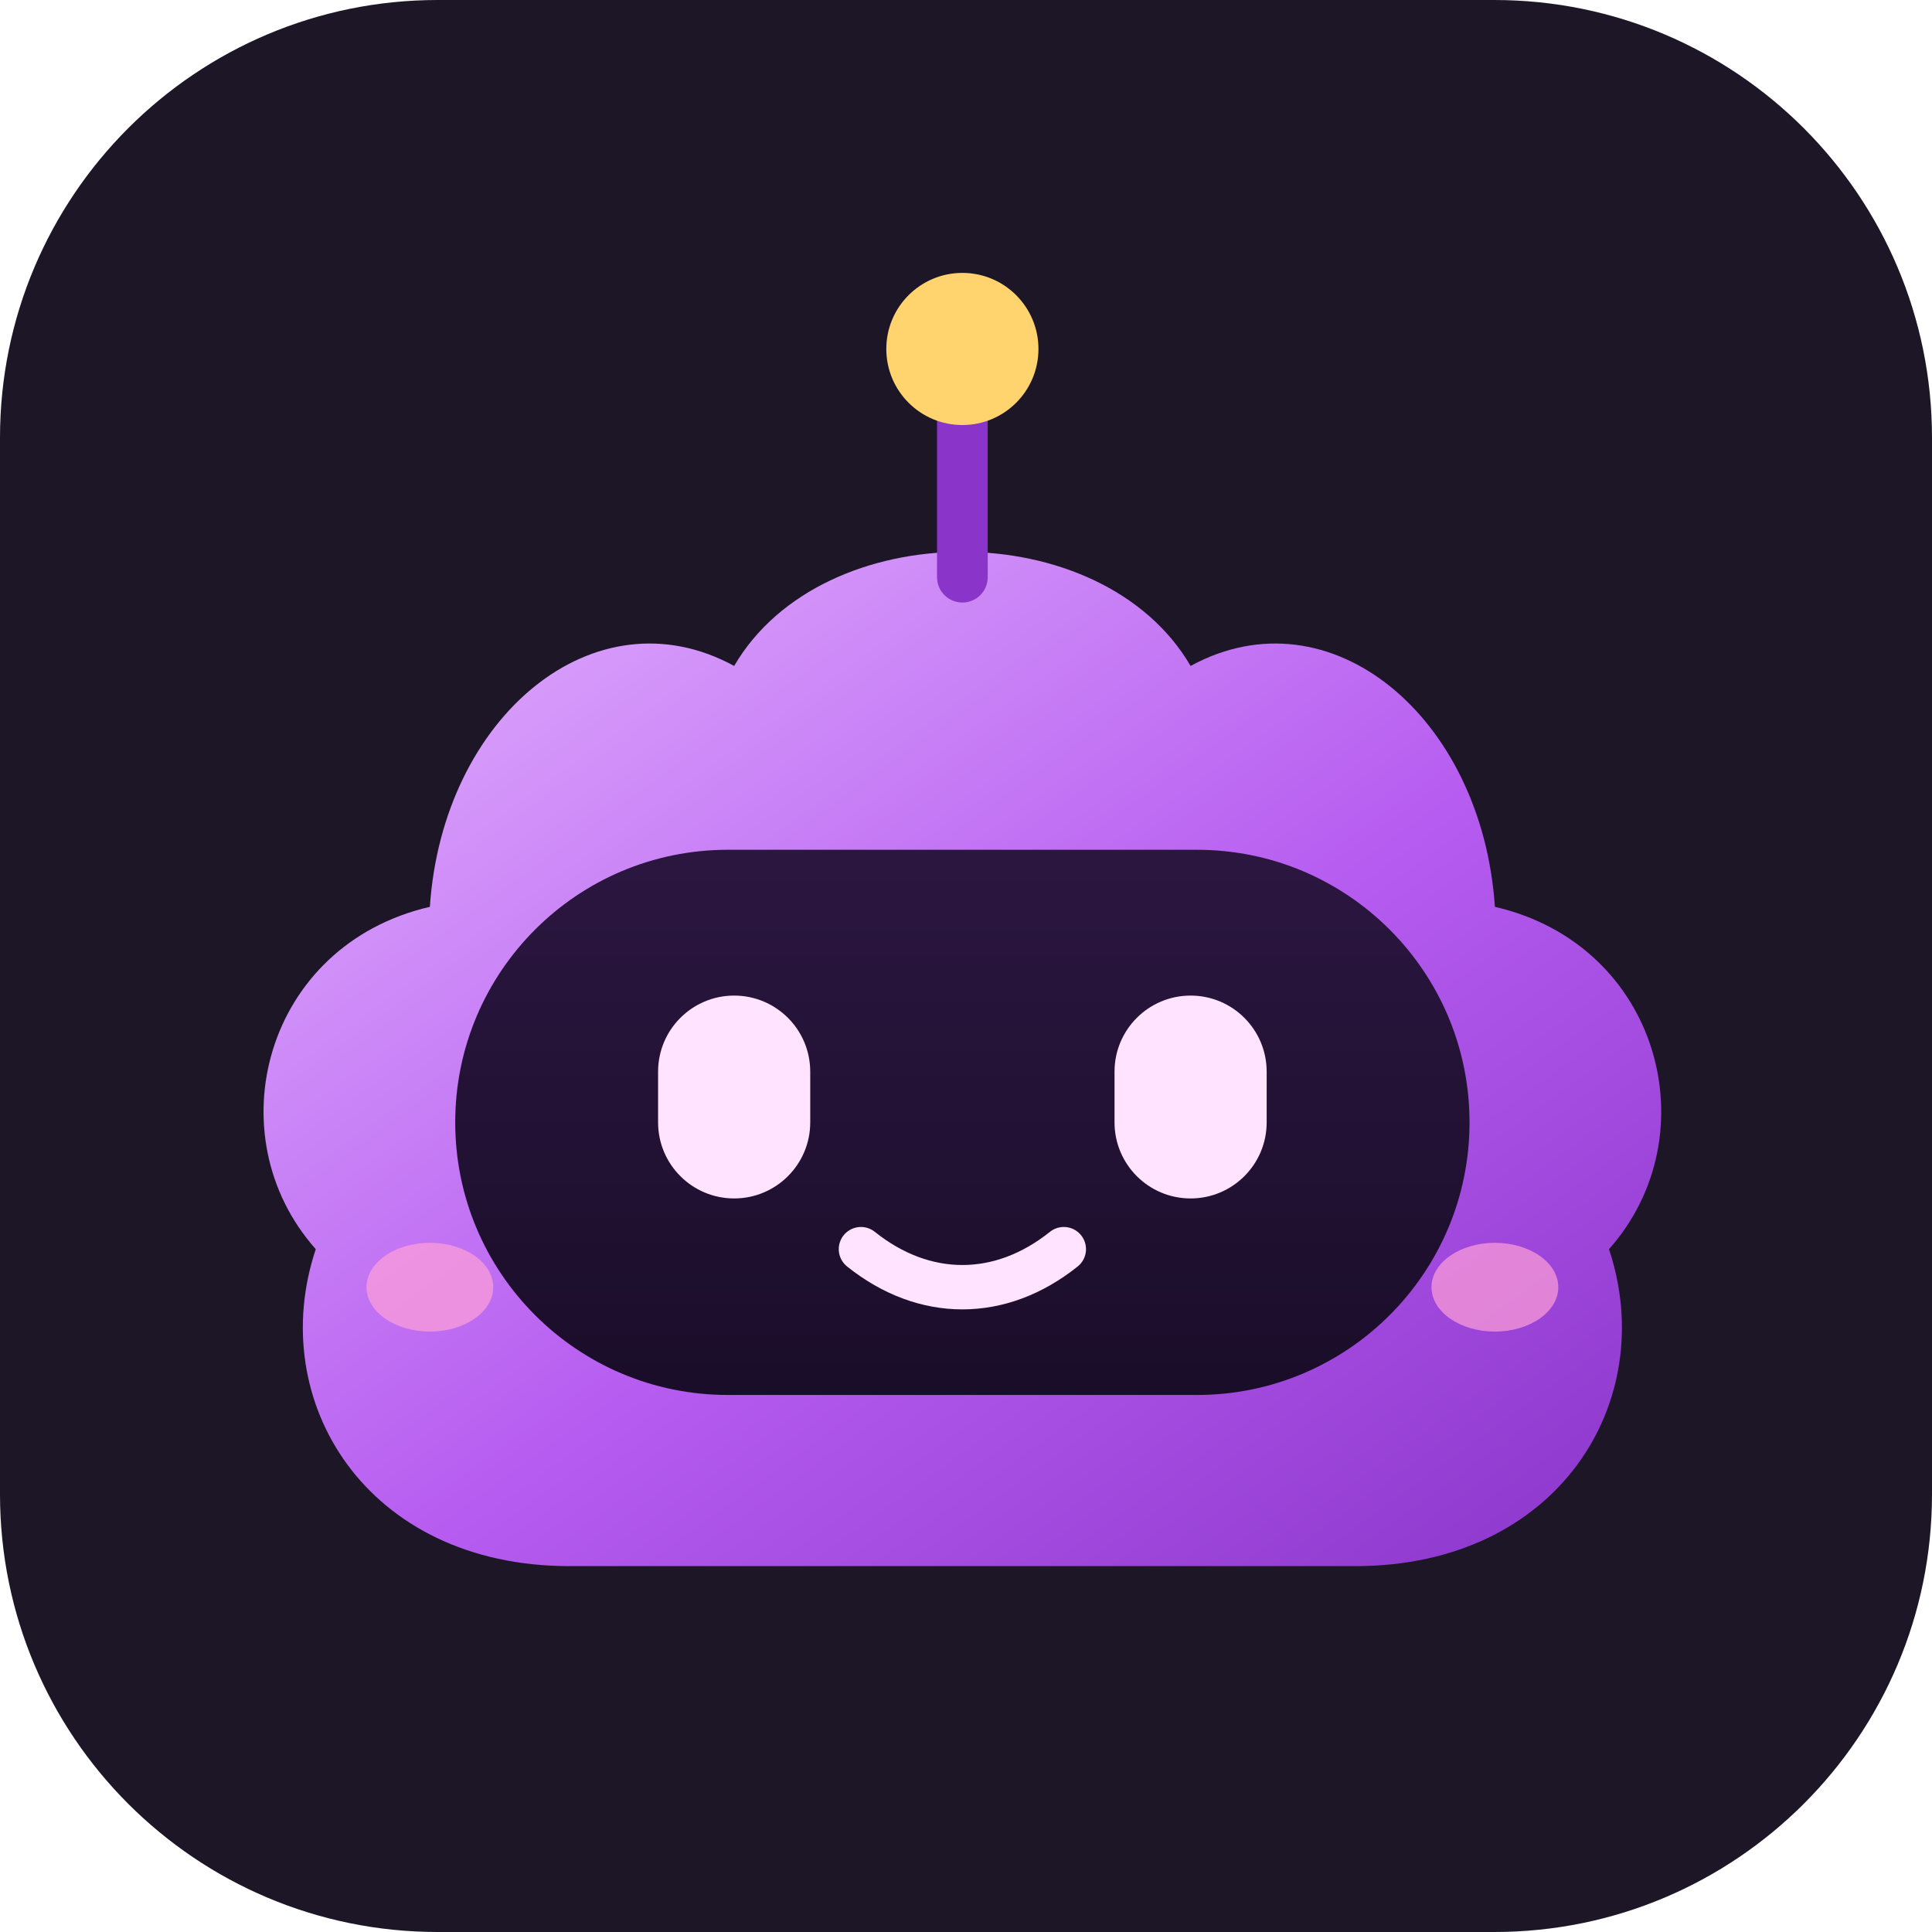
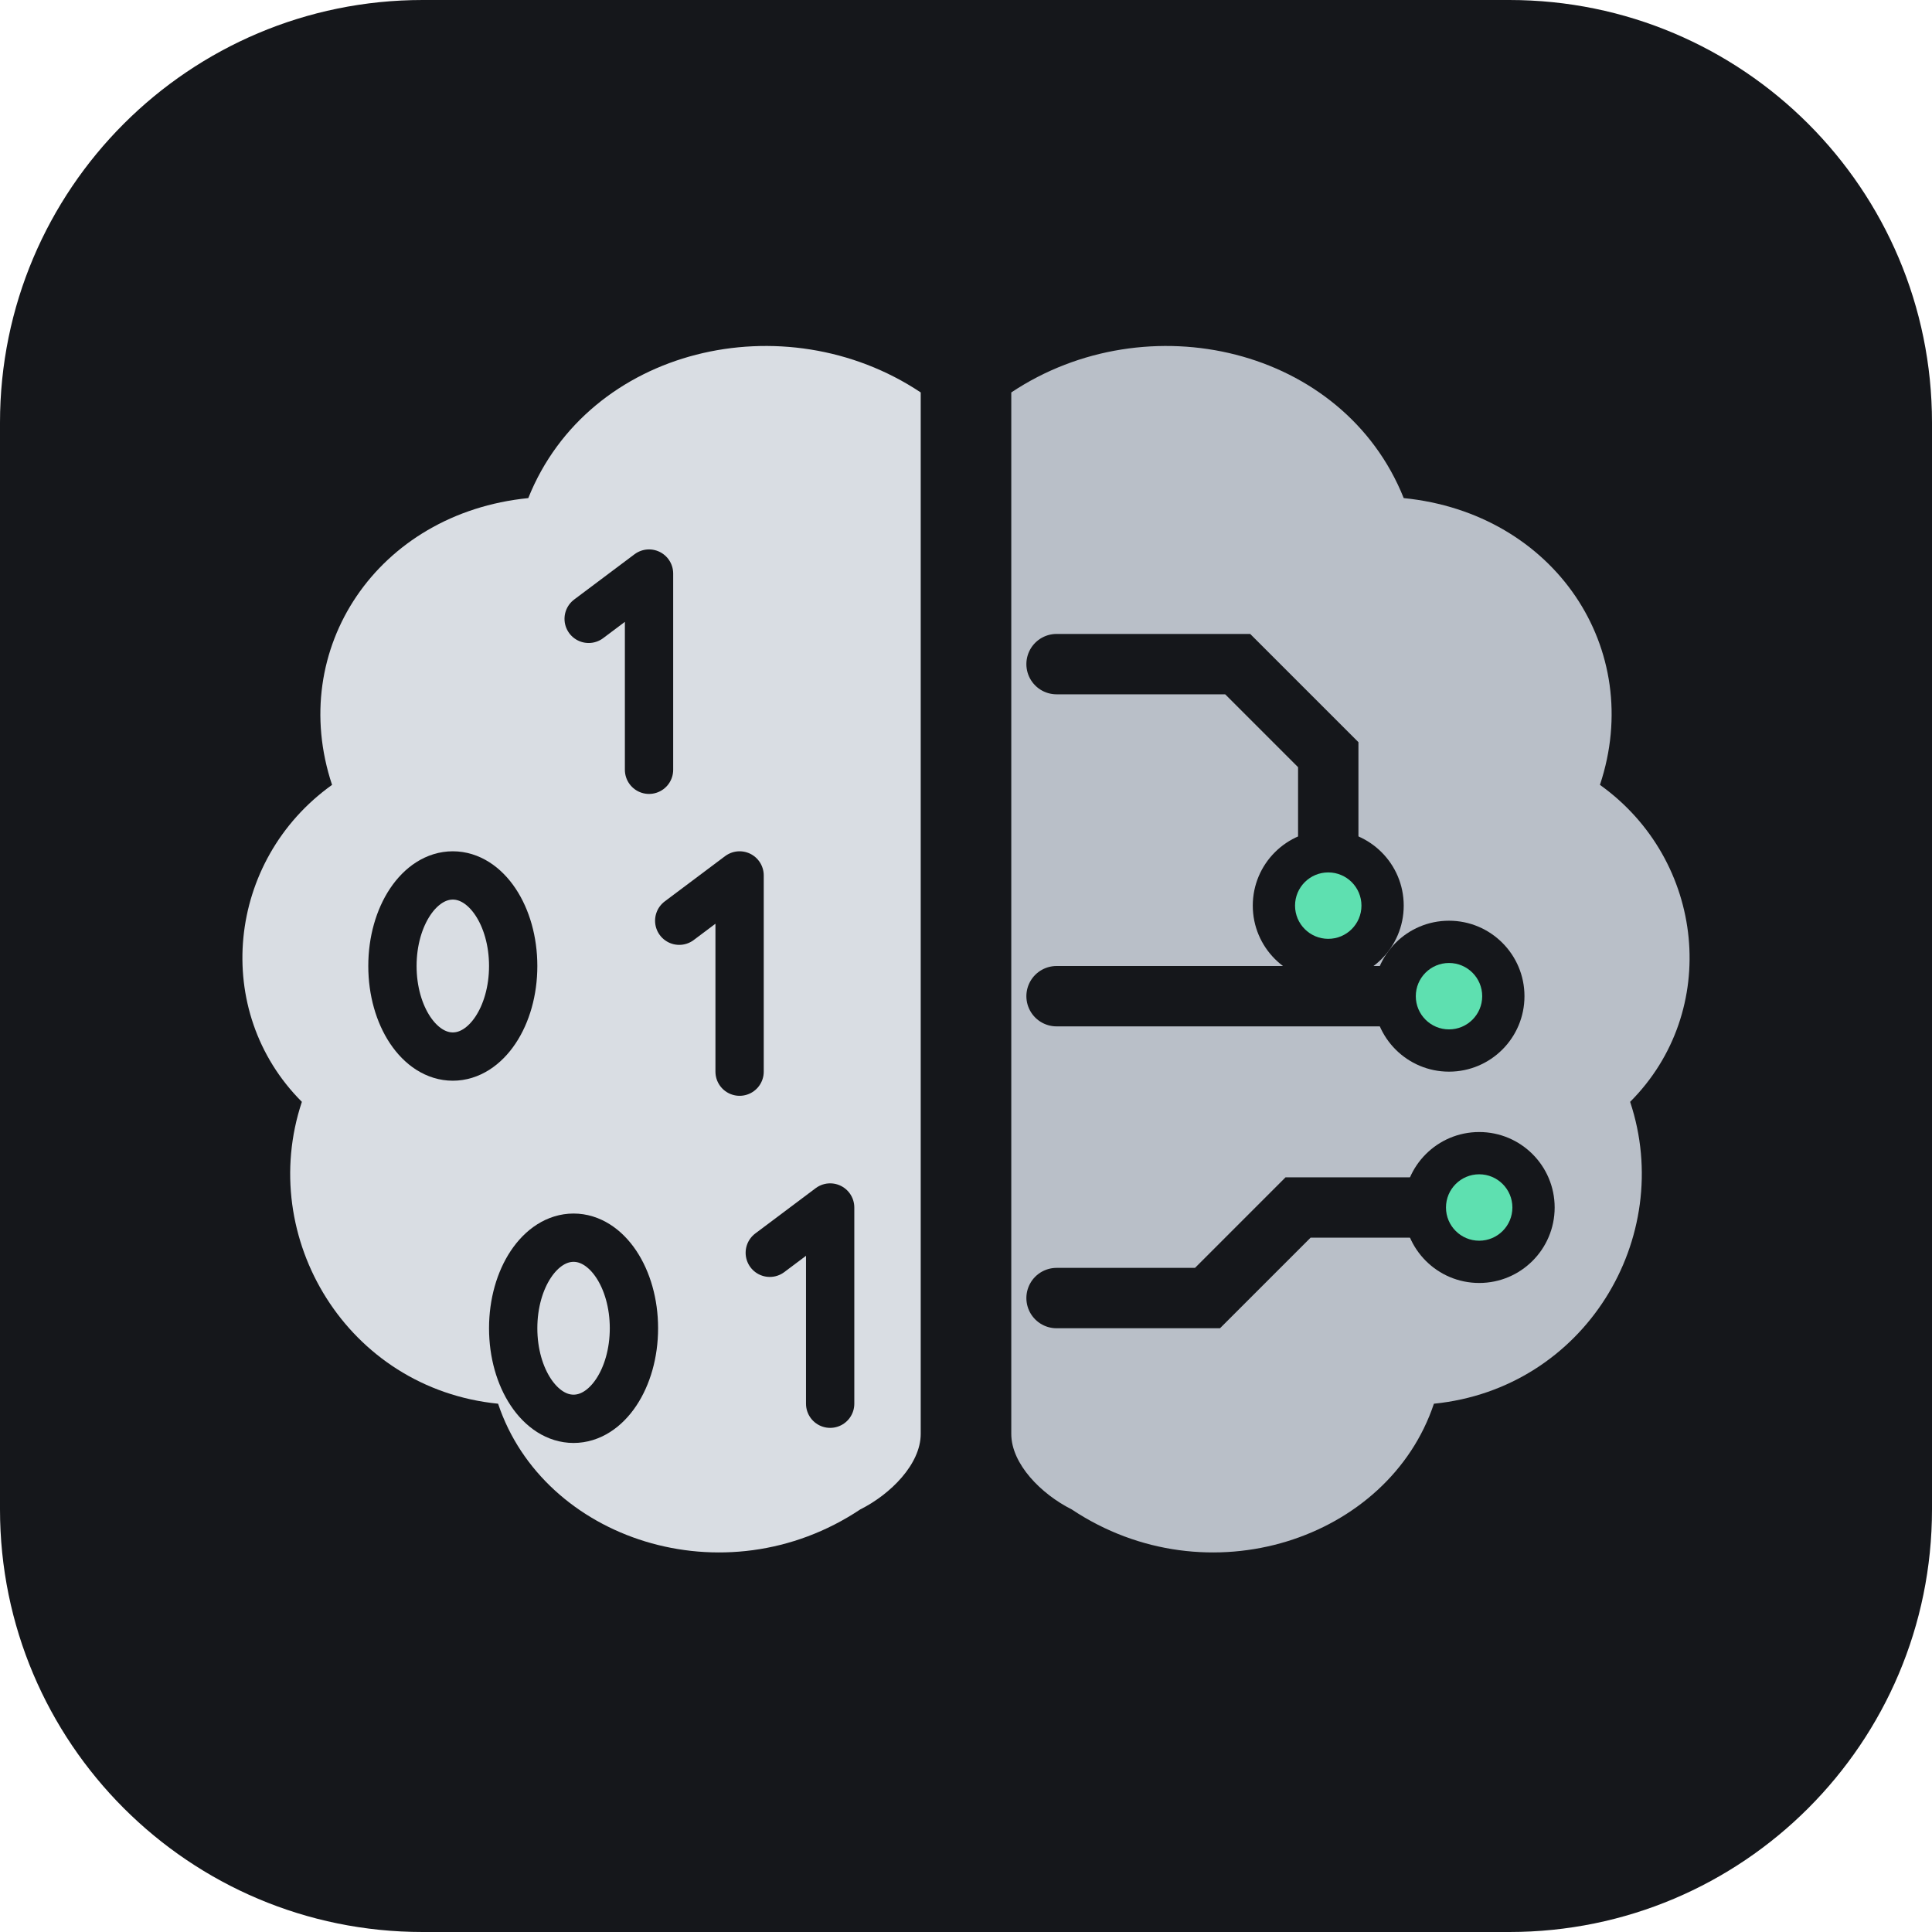
- <svg xmlns="http://www.w3.org/2000/svg" viewBox="0 0 128 128" width="1024" height="1024">
-   <rect width="128" height="128" rx="29" fill="#1c1626" />
-   <g transform="translate(10 8) scale(0.84)">
-     <defs>
-       <linearGradient id="v" x1="0" y1="0" x2="1" y2="1">
-         <stop offset="0" stop-color="#e3b4ff" />
-         <stop offset=".55" stop-color="#b65cf0" />
-         <stop offset="1" stop-color="#8a34c9" />
-       </linearGradient>
-       <linearGradient id="ecran" x1="0" y1="0" x2="0" y2="1">
-         <stop offset="0" stop-color="#2b1640" />
-         <stop offset="1" stop-color="#1a0d29" />
-       </linearGradient>
-     </defs>
-     <g transform="translate(0 6)">
-       <path d="M33 108C17 108 9 95 13 83C5 74 9 59 22 56C23 41 35 31 46 37C53 25 75 25 82 37C93 31 105 41 106 56C119 59 123 74 115 83C119 95 111 108 95 108Z" fill="url(#v)" />
-       <path d="M64 30V14" stroke="#8a34c9" stroke-width="4" stroke-linecap="round" />
-       <circle cx="64" cy="12" r="6" fill="#ffd36e" />
-       <rect x="24" y="51.5" width="80" height="43" rx="21.5" fill="url(#ecran)" />
-       <rect x="40" y="63" width="12" height="16" rx="6" fill="#ffe3ff" />
-       <rect x="76" y="63" width="12" height="16" rx="6" fill="#ffe3ff" />
-       <path d="M56 83c5 4 11 4 16 0" stroke="#ffe3ff" stroke-width="3.5" stroke-linecap="round" fill="none" />
-       <ellipse cx="22" cy="86" rx="5" ry="3.5" fill="#ff9fd8" opacity=".7" />
-       <ellipse cx="106" cy="86" rx="5" ry="3.5" fill="#ff9fd8" opacity=".7" />
-     </g>
-   </g>
+ <svg xmlns="http://www.w3.org/2000/svg" viewBox="0 0 128 128" width="512" height="512">
+   <rect width="128" height="128" rx="28" fill="#15171b" />
+   <path d="M61 26c-9-6-22-3-26 7-10 1-16 10-13 19-7 5-8 15-2 21-3 9 3 19 13 20 3 9 15 13 24 7 2-1 4-3 4-5V26z" fill="#d9dde3" />
+   <path d="M67 26c9-6 22-3 26 7 10 1 16 10 13 19 7 5 8 15 2 21 3 9-3 19-13 20-3 9-15 13-24 7-2-1-4-3-4-5V26z" fill="#b9bfc8" />
+   <path d="M39 41l4-3v13" stroke="#15171b" stroke-width="3.2" fill="none" stroke-linecap="round" stroke-linejoin="round" />
+   <ellipse cx="30" cy="64" rx="4" ry="6" stroke="#15171b" stroke-width="3.2" fill="none" />
+   <path d="M45 61l4-3v13" stroke="#15171b" stroke-width="3.2" fill="none" stroke-linecap="round" stroke-linejoin="round" />
+   <ellipse cx="38" cy="88" rx="4" ry="6" stroke="#15171b" stroke-width="3.2" fill="none" />
+   <path d="M51 83l4-3v13" stroke="#15171b" stroke-width="3.2" fill="none" stroke-linecap="round" stroke-linejoin="round" />
+   <path d="M70 44h12l6 6v8M70 66h22M70 86h10l6-6h8" stroke="#15171b" stroke-width="4" fill="none" stroke-linecap="round" />
+   <circle cx="88" cy="60" r="5" fill="#15171b" />
+   <circle cx="96" cy="66" r="5" fill="#15171b" />
+   <circle cx="98" cy="80" r="5" fill="#15171b" />
+   <circle cx="88" cy="60" r="2.2" fill="#5ee0b0" />
+   <circle cx="96" cy="66" r="2.2" fill="#5ee0b0" />
+   <circle cx="98" cy="80" r="2.2" fill="#5ee0b0" />
</svg>
